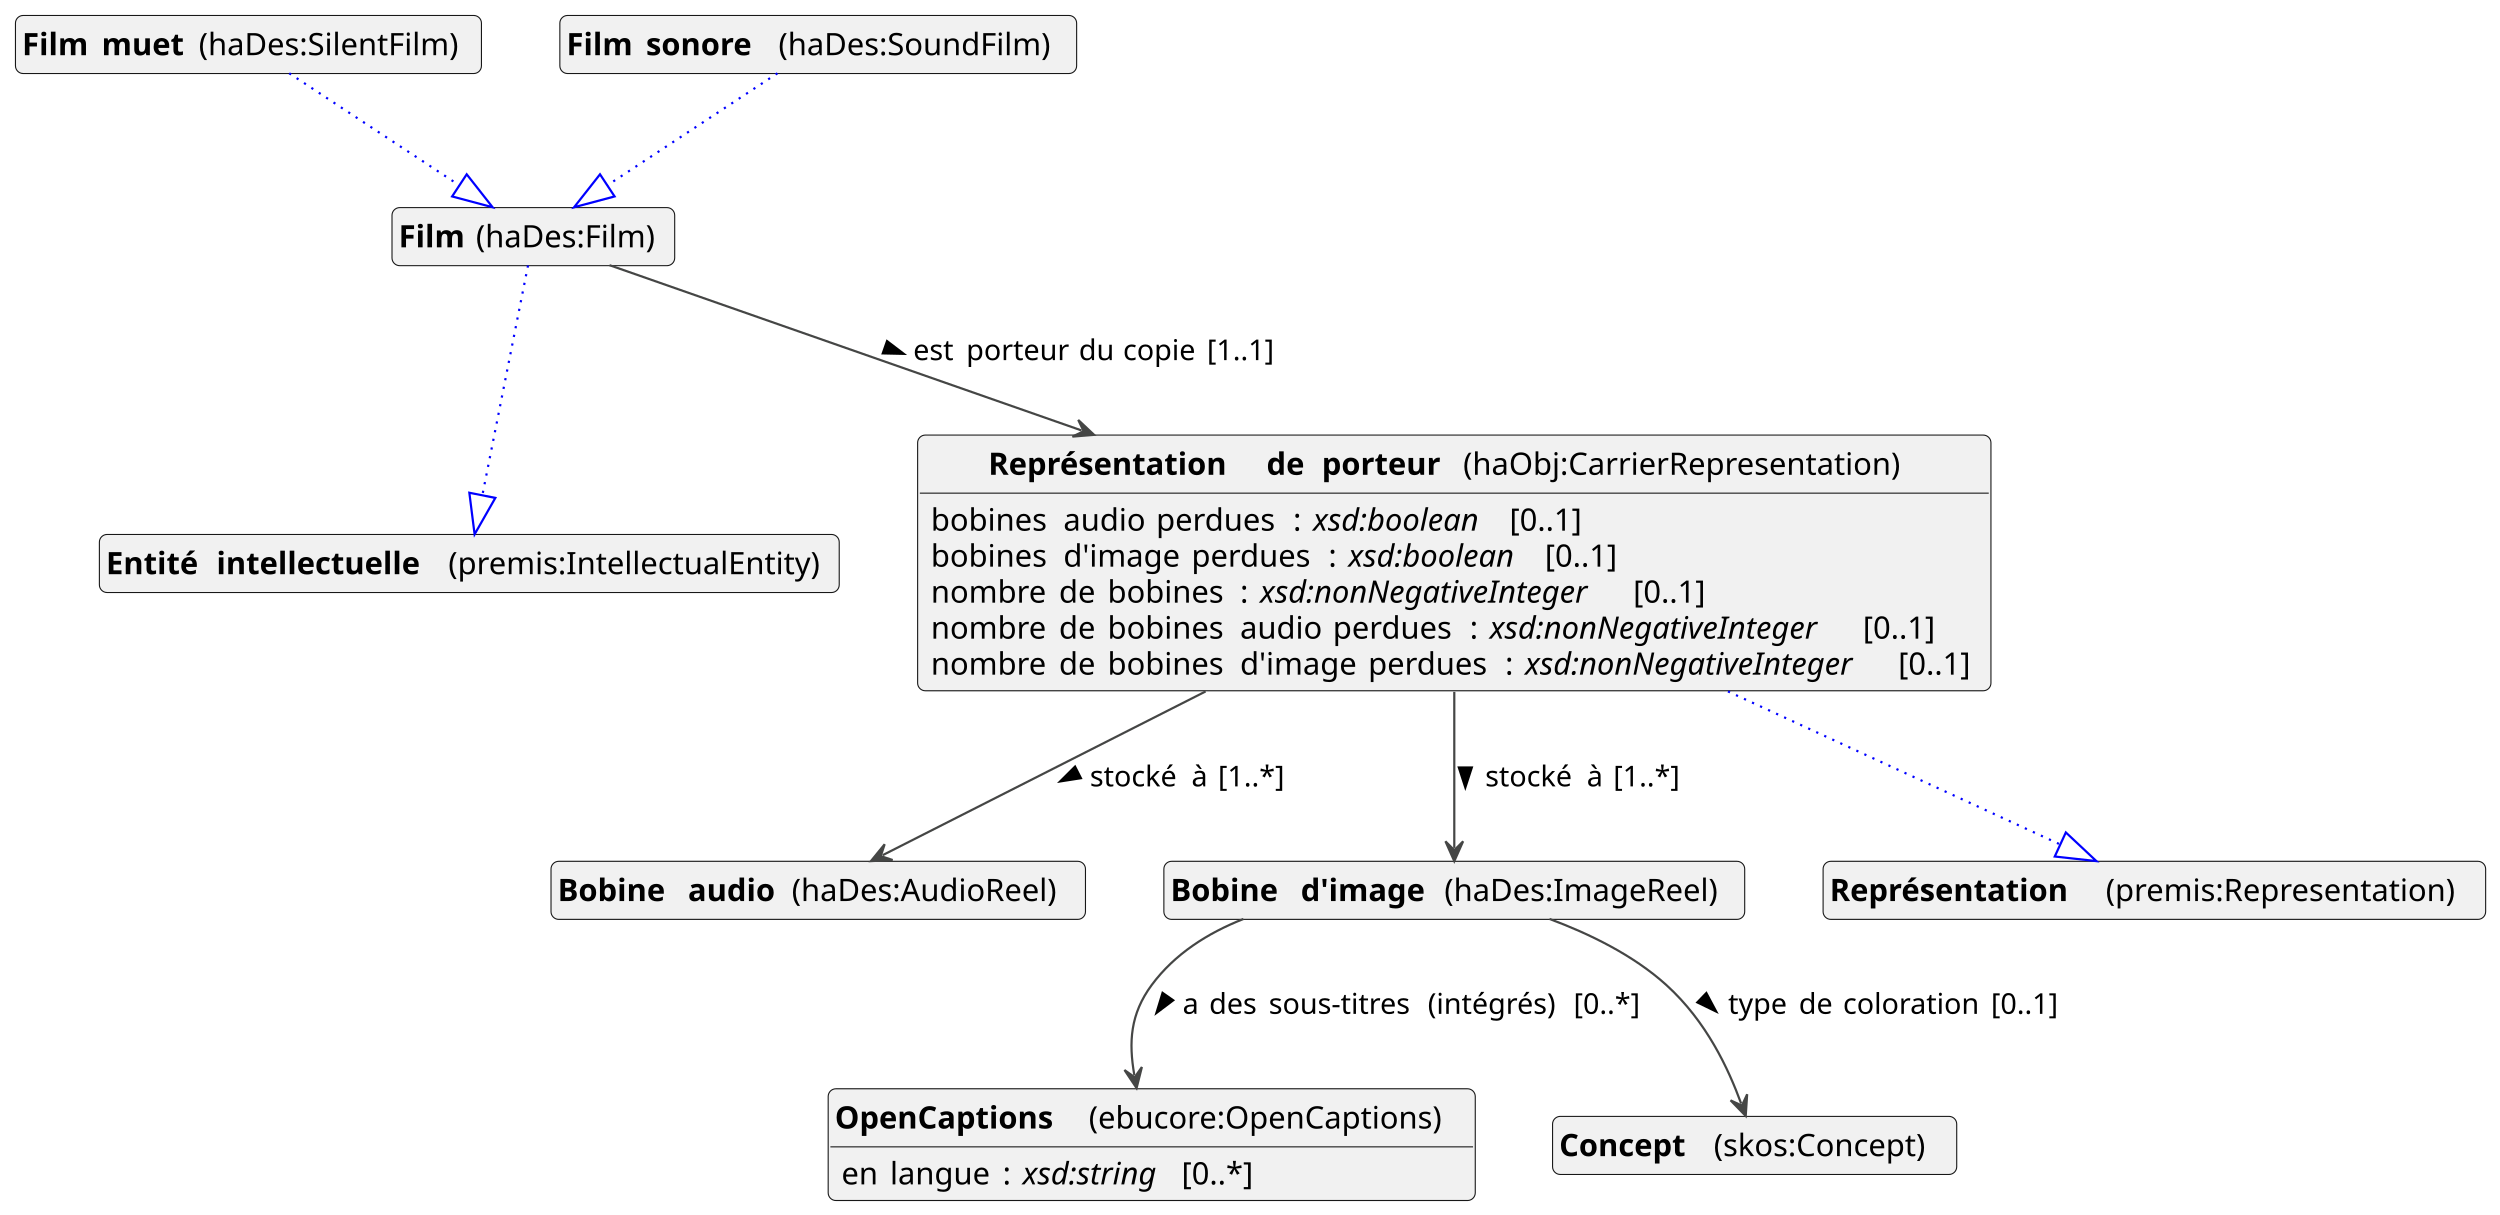
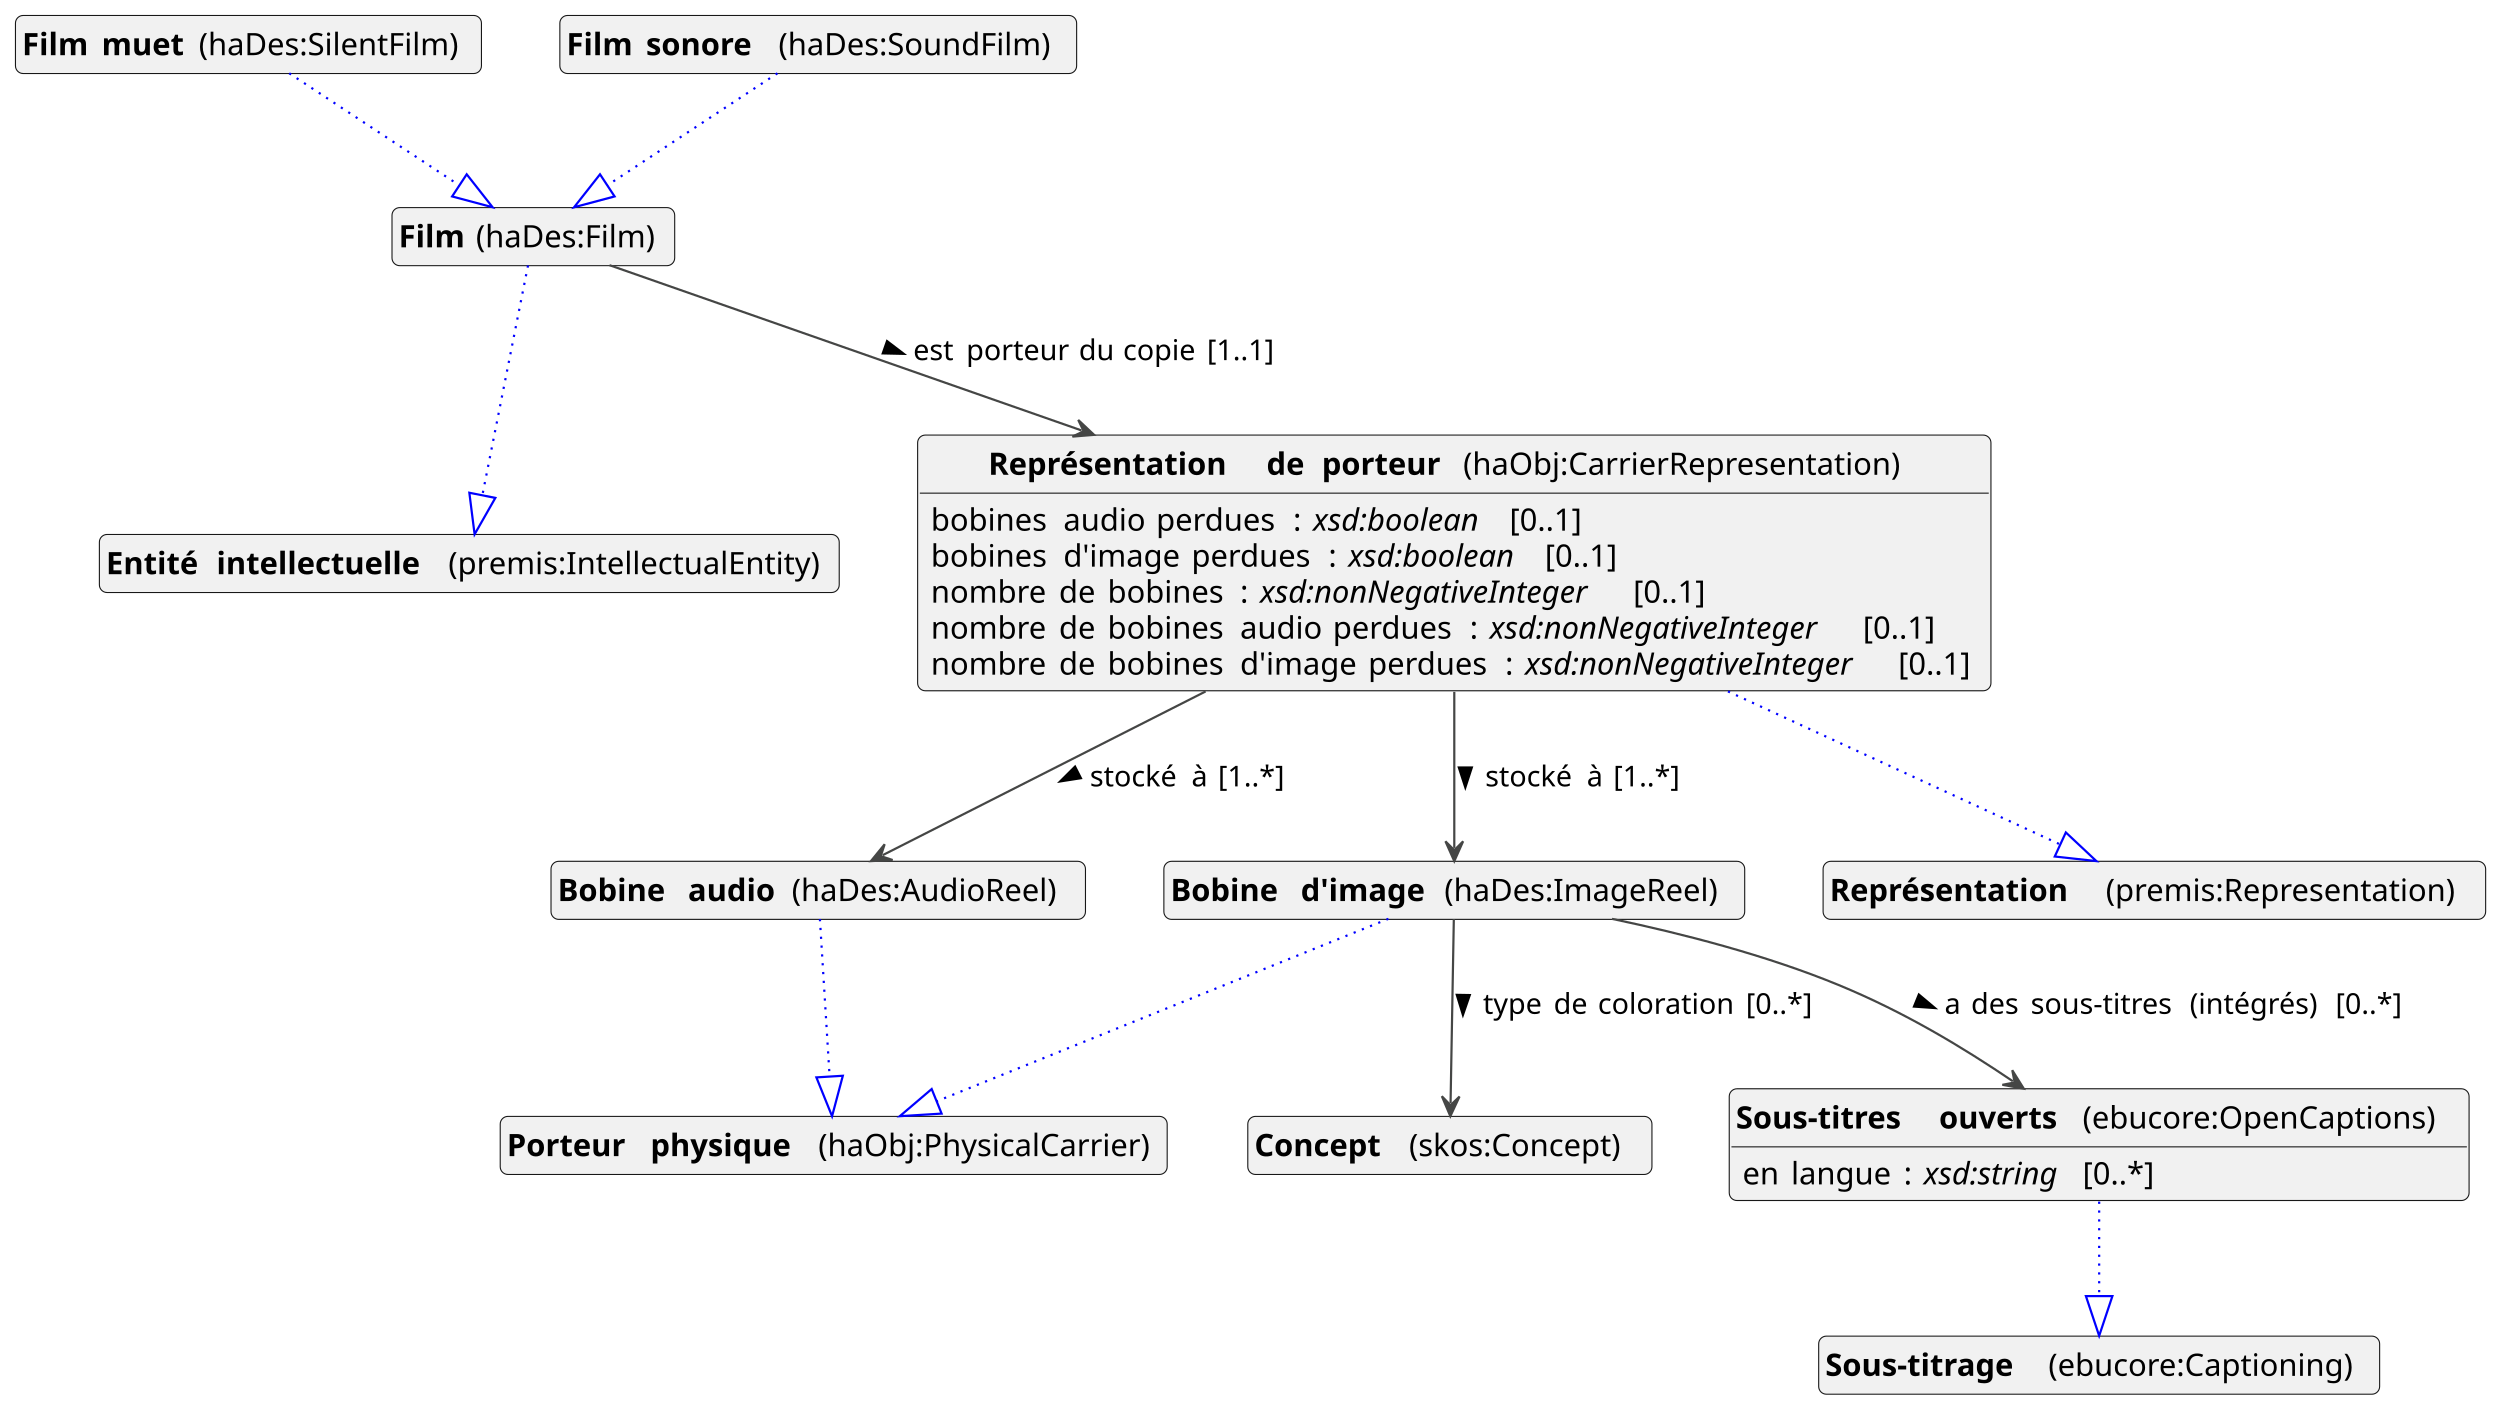
- <svg xmlns="http://www.w3.org/2000/svg" xmlns:xlink="http://www.w3.org/1999/xlink" contentStyleType="text/css" height="550px" preserveAspectRatio="none" style="width:1132px;height:550px;background:#FFFFFF;" version="1.1" viewBox="0 0 1132 550" width="1132px" zoomAndPan="magnify">
+ <svg xmlns="http://www.w3.org/2000/svg" xmlns:xlink="http://www.w3.org/1999/xlink" contentStyleType="text/css" height="637px" preserveAspectRatio="none" style="width:1132px;height:637px;background:#FFFFFF;" version="1.1" viewBox="0 0 1132 637" width="1132px" zoomAndPan="magnify">
  <defs />
  <g>
-     <a href="#ebucore%3AOpenCaptions" target="_top" title="#ebucore%3AOpenCaptions" xlink:actuate="onRequest" xlink:href="#ebucore%3AOpenCaptions" xlink:show="new" xlink:title="#ebucore%3AOpenCaptions" xlink:type="simple">
-       <g id="elem_ebucore_OpenCaptions">
-         <rect codeLine="15" fill="#F1F1F1" height="50.594" id="ebucore_OpenCaptions" rx="3.5" ry="3.5" style="stroke:#181818;stroke-width:0.5;" width="293" x="375" y="493" />
-         <text fill="#000000" font-family="sans-serif" font-size="14" font-weight="bold" lengthAdjust="spacing" textLength="111" x="378" y="510.995">OpenCaptions</text>
-         <text fill="#000000" font-family="sans-serif" font-size="14" lengthAdjust="spacing" textLength="4" x="489" y="510.995"> </text>
-         <text fill="#000000" font-family="sans-serif" font-size="14" lengthAdjust="spacing" textLength="172" x="493" y="510.995">(ebucore:OpenCaptions)</text>
-         <line style="stroke:#181818;stroke-width:0.5;" x1="376" x2="667" y1="519.297" y2="519.297" />
-         <text fill="#000000" font-family="sans-serif" font-size="14" lengthAdjust="spacing" textLength="18" x="381" y="536.292">en</text>
-         <text fill="#000000" font-family="sans-serif" font-size="14" lengthAdjust="spacing" textLength="4" x="399" y="536.292"> </text>
-         <text fill="#000000" font-family="sans-serif" font-size="14" lengthAdjust="spacing" textLength="47" x="403" y="536.292">langue</text>
-         <text fill="#000000" font-family="sans-serif" font-size="14" lengthAdjust="spacing" textLength="4" x="450" y="536.292"> </text>
-         <text fill="#000000" font-family="sans-serif" font-size="14" lengthAdjust="spacing" textLength="5" x="454" y="536.292">:</text>
-         <text fill="#000000" font-family="sans-serif" font-size="14" lengthAdjust="spacing" textLength="4" x="459" y="536.292"> </text>
-         <text fill="#000000" font-family="sans-serif" font-size="14" font-style="italic" lengthAdjust="spacing" textLength="68" x="463" y="536.292">xsd:string</text>
-         <text fill="#000000" font-family="sans-serif" font-size="14" lengthAdjust="spacing" textLength="4" x="531" y="536.292"> </text>
-         <text fill="#000000" font-family="sans-serif" font-size="14" lengthAdjust="spacing" textLength="34" x="535" y="536.292">[0..*]</text>
-       </g>
-     </a>
    <a href="#haDes%3AAudioReel" target="_top" title="#haDes%3AAudioReel" xlink:actuate="onRequest" xlink:href="#haDes%3AAudioReel" xlink:show="new" xlink:title="#haDes%3AAudioReel" xlink:type="simple">
      <g id="elem_haDes_AudioReel">
-         <rect codeLine="16" fill="#F1F1F1" height="26.297" id="haDes_AudioReel" rx="3.5" ry="3.5" style="stroke:#181818;stroke-width:0.5;" width="242" x="249.5" y="390" />
+         <rect codeLine="15" fill="#F1F1F1" height="26.297" id="haDes_AudioReel" rx="3.5" ry="3.5" style="stroke:#181818;stroke-width:0.5;" width="242" x="249.5" y="390" />
        <text fill="#000000" font-family="sans-serif" font-size="14" font-weight="bold" lengthAdjust="spacing" textLength="54" x="252.5" y="407.995">Bobine</text>
        <text fill="#000000" font-family="sans-serif" font-size="14" font-weight="bold" lengthAdjust="spacing" textLength="5" x="306.5" y="407.995"> </text>
        <text fill="#000000" font-family="sans-serif" font-size="14" font-weight="bold" lengthAdjust="spacing" textLength="43" x="311.5" y="407.995">audio</text>
        <text fill="#000000" font-family="sans-serif" font-size="14" lengthAdjust="spacing" textLength="4" x="354.5" y="407.995"> </text>
        <text fill="#000000" font-family="sans-serif" font-size="14" lengthAdjust="spacing" textLength="130" x="358.5" y="407.995">(haDes:AudioReel)</text>
+       </g>
+     </a>
+     <a href="#haObj%3APhysicalCarrier" target="_top" title="#haObj%3APhysicalCarrier" xlink:actuate="onRequest" xlink:href="#haObj%3APhysicalCarrier" xlink:show="new" xlink:title="#haObj%3APhysicalCarrier" xlink:type="simple">
+       <g id="elem_haObj_PhysicalCarrier">
+         <rect codeLine="18" fill="#F1F1F1" height="26.297" id="haObj_PhysicalCarrier" rx="3.5" ry="3.5" style="stroke:#181818;stroke-width:0.5;" width="302" x="226.5" y="505.5" />
+         <text fill="#000000" font-family="sans-serif" font-size="14" font-weight="bold" lengthAdjust="spacing" textLength="60" x="229.5" y="523.495">Porteur</text>
+         <text fill="#000000" font-family="sans-serif" font-size="14" font-weight="bold" lengthAdjust="spacing" textLength="5" x="289.5" y="523.495"> </text>
+         <text fill="#000000" font-family="sans-serif" font-size="14" font-weight="bold" lengthAdjust="spacing" textLength="72" x="294.5" y="523.495">physique</text>
+         <text fill="#000000" font-family="sans-serif" font-size="14" lengthAdjust="spacing" textLength="4" x="366.5" y="523.495"> </text>
+         <text fill="#000000" font-family="sans-serif" font-size="14" lengthAdjust="spacing" textLength="155" x="370.5" y="523.495">(haObj:PhysicalCarrier)</text>
      </g>
    </a>
    <a href="#haDes%3AImageReel" target="_top" title="#haDes%3AImageReel" xlink:actuate="onRequest" xlink:href="#haDes%3AImageReel" xlink:show="new" xlink:title="#haDes%3AImageReel" xlink:type="simple">
      <g id="elem_haDes_ImageReel">
        <rect codeLine="17" fill="#F1F1F1" height="26.297" id="haDes_ImageReel" rx="3.5" ry="3.5" style="stroke:#181818;stroke-width:0.5;" width="263" x="527" y="390" />
        <text fill="#000000" font-family="sans-serif" font-size="14" font-weight="bold" lengthAdjust="spacing" textLength="54" x="530" y="407.995">Bobine</text>
        <text fill="#000000" font-family="sans-serif" font-size="14" font-weight="bold" lengthAdjust="spacing" textLength="5" x="584" y="407.995"> </text>
        <text fill="#000000" font-family="sans-serif" font-size="14" font-weight="bold" lengthAdjust="spacing" textLength="61" x="589" y="407.995">d'image</text>
        <text fill="#000000" font-family="sans-serif" font-size="14" lengthAdjust="spacing" textLength="4" x="650" y="407.995"> </text>
        <text fill="#000000" font-family="sans-serif" font-size="14" lengthAdjust="spacing" textLength="133" x="654" y="407.995">(haDes:ImageReel)</text>
      </g>
    </a>
    <a href="../../terms/fr#skos%3AConcept" target="_top" title="../../terms/fr#skos%3AConcept" xlink:actuate="onRequest" xlink:href="../../terms/fr#skos%3AConcept" xlink:show="new" xlink:title="../../terms/fr#skos%3AConcept" xlink:type="simple">
      <g id="elem_skos_Concept">
-         <rect codeLine="18" fill="#F1F1F1" height="26.297" id="skos_Concept" rx="3.5" ry="3.5" style="stroke:#181818;stroke-width:0.5;" width="183" x="703" y="505.5" />
-         <text fill="#000000" font-family="sans-serif" font-size="14" font-weight="bold" lengthAdjust="spacing" textLength="66" x="706" y="523.495">Concept</text>
-         <text fill="#000000" font-family="sans-serif" font-size="14" lengthAdjust="spacing" textLength="4" x="772" y="523.495"> </text>
-         <text fill="#000000" font-family="sans-serif" font-size="14" lengthAdjust="spacing" textLength="107" x="776" y="523.495">(skos:Concept)</text>
+         <rect codeLine="19" fill="#F1F1F1" height="26.297" id="skos_Concept" rx="3.5" ry="3.5" style="stroke:#181818;stroke-width:0.5;" width="183" x="565" y="505.5" />
+         <text fill="#000000" font-family="sans-serif" font-size="14" font-weight="bold" lengthAdjust="spacing" textLength="66" x="568" y="523.495">Concept</text>
+         <text fill="#000000" font-family="sans-serif" font-size="14" lengthAdjust="spacing" textLength="4" x="634" y="523.495"> </text>
+         <text fill="#000000" font-family="sans-serif" font-size="14" lengthAdjust="spacing" textLength="107" x="638" y="523.495">(skos:Concept)</text>
      </g>
    </a>
    <a href="#haDes%3AFilm" target="_top" title="#haDes%3AFilm" xlink:actuate="onRequest" xlink:href="#haDes%3AFilm" xlink:show="new" xlink:title="#haDes%3AFilm" xlink:type="simple">
      <g id="elem_haDes_Film">
-         <rect codeLine="24" fill="#F1F1F1" height="26.297" id="haDes_Film" rx="3.5" ry="3.5" style="stroke:#181818;stroke-width:0.5;" width="128" x="177.5" y="94" />
+         <rect codeLine="25" fill="#F1F1F1" height="26.297" id="haDes_Film" rx="3.5" ry="3.5" style="stroke:#181818;stroke-width:0.5;" width="128" x="177.5" y="94" />
        <text fill="#000000" font-family="sans-serif" font-size="14" font-weight="bold" lengthAdjust="spacing" textLength="31" x="180.5" y="111.995">Film</text>
        <text fill="#000000" font-family="sans-serif" font-size="14" lengthAdjust="spacing" textLength="4" x="211.5" y="111.995"> </text>
        <text fill="#000000" font-family="sans-serif" font-size="14" lengthAdjust="spacing" textLength="87" x="215.5" y="111.995">(haDes:Film)</text>
      </g>
    </a>
    <a href="#premis%3AIntellectualEntity" target="_top" title="#premis%3AIntellectualEntity" xlink:actuate="onRequest" xlink:href="#premis%3AIntellectualEntity" xlink:show="new" xlink:title="#premis%3AIntellectualEntity" xlink:type="simple">
      <g id="elem_premis_IntellectualEntity">
-         <rect codeLine="20" fill="#F1F1F1" height="26.297" id="premis_IntellectualEntity" rx="3.5" ry="3.5" style="stroke:#181818;stroke-width:0.5;" width="335" x="45" y="242" />
+         <rect codeLine="21" fill="#F1F1F1" height="26.297" id="premis_IntellectualEntity" rx="3.5" ry="3.5" style="stroke:#181818;stroke-width:0.5;" width="335" x="45" y="242" />
        <text fill="#000000" font-family="sans-serif" font-size="14" font-weight="bold" lengthAdjust="spacing" textLength="45" x="48" y="259.995">Entité</text>
        <text fill="#000000" font-family="sans-serif" font-size="14" font-weight="bold" lengthAdjust="spacing" textLength="5" x="93" y="259.995"> </text>
        <text fill="#000000" font-family="sans-serif" font-size="14" font-weight="bold" lengthAdjust="spacing" textLength="101" x="98" y="259.995">intellectuelle</text>
        <text fill="#000000" font-family="sans-serif" font-size="14" lengthAdjust="spacing" textLength="4" x="199" y="259.995"> </text>
        <text fill="#000000" font-family="sans-serif" font-size="14" lengthAdjust="spacing" textLength="174" x="203" y="259.995">(premis:IntellectualEntity)</text>
      </g>
    </a>
    <a href="#haDes%3ASilentFilm" target="_top" title="#haDes%3ASilentFilm" xlink:actuate="onRequest" xlink:href="#haDes%3ASilentFilm" xlink:show="new" xlink:title="#haDes%3ASilentFilm" xlink:type="simple">
      <g id="elem_haDes_SilentFilm">
-         <rect codeLine="21" fill="#F1F1F1" height="26.297" id="haDes_SilentFilm" rx="3.5" ry="3.5" style="stroke:#181818;stroke-width:0.5;" width="211" x="7" y="7" />
+         <rect codeLine="22" fill="#F1F1F1" height="26.297" id="haDes_SilentFilm" rx="3.5" ry="3.5" style="stroke:#181818;stroke-width:0.5;" width="211" x="7" y="7" />
        <text fill="#000000" font-family="sans-serif" font-size="14" font-weight="bold" lengthAdjust="spacing" textLength="31" x="10" y="24.995">Film</text>
        <text fill="#000000" font-family="sans-serif" font-size="14" font-weight="bold" lengthAdjust="spacing" textLength="5" x="41" y="24.995"> </text>
        <text fill="#000000" font-family="sans-serif" font-size="14" font-weight="bold" lengthAdjust="spacing" textLength="40" x="46" y="24.995">muet</text>
        <text fill="#000000" font-family="sans-serif" font-size="14" lengthAdjust="spacing" textLength="4" x="86" y="24.995"> </text>
        <text fill="#000000" font-family="sans-serif" font-size="14" lengthAdjust="spacing" textLength="125" x="90" y="24.995">(haDes:SilentFilm)</text>
      </g>
    </a>
    <a href="#haDes%3ASoundFilm" target="_top" title="#haDes%3ASoundFilm" xlink:actuate="onRequest" xlink:href="#haDes%3ASoundFilm" xlink:show="new" xlink:title="#haDes%3ASoundFilm" xlink:type="simple">
      <g id="elem_haDes_SoundFilm">
-         <rect codeLine="23" fill="#F1F1F1" height="26.297" id="haDes_SoundFilm" rx="3.5" ry="3.5" style="stroke:#181818;stroke-width:0.5;" width="234" x="253.5" y="7" />
+         <rect codeLine="24" fill="#F1F1F1" height="26.297" id="haDes_SoundFilm" rx="3.5" ry="3.5" style="stroke:#181818;stroke-width:0.5;" width="234" x="253.5" y="7" />
        <text fill="#000000" font-family="sans-serif" font-size="14" font-weight="bold" lengthAdjust="spacing" textLength="31" x="256.5" y="24.995">Film</text>
        <text fill="#000000" font-family="sans-serif" font-size="14" font-weight="bold" lengthAdjust="spacing" textLength="5" x="287.5" y="24.995"> </text>
        <text fill="#000000" font-family="sans-serif" font-size="14" font-weight="bold" lengthAdjust="spacing" textLength="56" x="292.5" y="24.995">sonore</text>
        <text fill="#000000" font-family="sans-serif" font-size="14" lengthAdjust="spacing" textLength="4" x="348.5" y="24.995"> </text>
        <text fill="#000000" font-family="sans-serif" font-size="14" lengthAdjust="spacing" textLength="132" x="352.5" y="24.995">(haDes:SoundFilm)</text>
      </g>
    </a>
    <a href="../../audiovisual/fr#haObj%3ACarrierRepresentation" target="_top" title="../../audiovisual/fr#haObj%3ACarrierRepresentation" xlink:actuate="onRequest" xlink:href="../../audiovisual/fr#haObj%3ACarrierRepresentation" xlink:show="new" xlink:title="../../audiovisual/fr#haObj%3ACarrierRepresentation" xlink:type="simple">
      <g id="elem_haObj_CarrierRepresentation">
-         <rect codeLine="25" fill="#F1F1F1" height="115.781" id="haObj_CarrierRepresentation" rx="3.5" ry="3.5" style="stroke:#181818;stroke-width:0.5;" width="486" x="415.5" y="197" />
+         <rect codeLine="26" fill="#F1F1F1" height="115.781" id="haObj_CarrierRepresentation" rx="3.5" ry="3.5" style="stroke:#181818;stroke-width:0.5;" width="486" x="415.5" y="197" />
        <text fill="#000000" font-family="sans-serif" font-size="14" font-weight="bold" lengthAdjust="spacing" textLength="121" x="447.5" y="214.995">Représentation</text>
        <text fill="#000000" font-family="sans-serif" font-size="14" font-weight="bold" lengthAdjust="spacing" textLength="5" x="568.5" y="214.995"> </text>
        <text fill="#000000" font-family="sans-serif" font-size="14" font-weight="bold" lengthAdjust="spacing" textLength="20" x="573.5" y="214.995">de</text>
        <text fill="#000000" font-family="sans-serif" font-size="14" font-weight="bold" lengthAdjust="spacing" textLength="5" x="593.5" y="214.995"> </text>
        <text fill="#000000" font-family="sans-serif" font-size="14" font-weight="bold" lengthAdjust="spacing" textLength="60" x="598.5" y="214.995">porteur</text>
        <text fill="#000000" font-family="sans-serif" font-size="14" lengthAdjust="spacing" textLength="4" x="658.5" y="214.995"> </text>
        <text fill="#000000" font-family="sans-serif" font-size="14" lengthAdjust="spacing" textLength="207" x="662.5" y="214.995">(haObj:CarrierRepresentation)</text>
        <line style="stroke:#181818;stroke-width:0.5;" x1="416.5" x2="900.5" y1="223.297" y2="223.297" />
        <text fill="#000000" font-family="sans-serif" font-size="14" lengthAdjust="spacing" textLength="56" x="421.5" y="240.292">bobines</text>
        <text fill="#000000" font-family="sans-serif" font-size="14" lengthAdjust="spacing" textLength="4" x="477.5" y="240.292"> </text>
        <text fill="#000000" font-family="sans-serif" font-size="14" lengthAdjust="spacing" textLength="38" x="481.5" y="240.292">audio</text>
        <text fill="#000000" font-family="sans-serif" font-size="14" lengthAdjust="spacing" textLength="4" x="519.5" y="240.292"> </text>
        <text fill="#000000" font-family="sans-serif" font-size="14" lengthAdjust="spacing" textLength="58" x="523.5" y="240.292">perdues</text>
        <text fill="#000000" font-family="sans-serif" font-size="14" lengthAdjust="spacing" textLength="4" x="581.5" y="240.292"> </text>
        <text fill="#000000" font-family="sans-serif" font-size="14" lengthAdjust="spacing" textLength="5" x="585.5" y="240.292">:</text>
        <text fill="#000000" font-family="sans-serif" font-size="14" lengthAdjust="spacing" textLength="4" x="590.5" y="240.292"> </text>
        <text fill="#000000" font-family="sans-serif" font-size="14" font-style="italic" lengthAdjust="spacing" textLength="85" x="594.5" y="240.292">xsd:boolean</text>
        <text fill="#000000" font-family="sans-serif" font-size="14" lengthAdjust="spacing" textLength="4" x="679.5" y="240.292"> </text>
        <text fill="#000000" font-family="sans-serif" font-size="14" lengthAdjust="spacing" textLength="36" x="683.5" y="240.292">[0..1]</text>
        <text fill="#000000" font-family="sans-serif" font-size="14" lengthAdjust="spacing" textLength="56" x="421.5" y="256.589">bobines</text>
        <text fill="#000000" font-family="sans-serif" font-size="14" lengthAdjust="spacing" textLength="4" x="477.5" y="256.589"> </text>
        <text fill="#000000" font-family="sans-serif" font-size="14" lengthAdjust="spacing" textLength="54" x="481.5" y="256.589">d'image</text>
        <text fill="#000000" font-family="sans-serif" font-size="14" lengthAdjust="spacing" textLength="4" x="535.5" y="256.589"> </text>
        <text fill="#000000" font-family="sans-serif" font-size="14" lengthAdjust="spacing" textLength="58" x="539.5" y="256.589">perdues</text>
        <text fill="#000000" font-family="sans-serif" font-size="14" lengthAdjust="spacing" textLength="4" x="597.5" y="256.589"> </text>
        <text fill="#000000" font-family="sans-serif" font-size="14" lengthAdjust="spacing" textLength="5" x="601.5" y="256.589">:</text>
        <text fill="#000000" font-family="sans-serif" font-size="14" lengthAdjust="spacing" textLength="4" x="606.5" y="256.589"> </text>
        <text fill="#000000" font-family="sans-serif" font-size="14" font-style="italic" lengthAdjust="spacing" textLength="85" x="610.5" y="256.589">xsd:boolean</text>
        <text fill="#000000" font-family="sans-serif" font-size="14" lengthAdjust="spacing" textLength="4" x="695.5" y="256.589"> </text>
        <text fill="#000000" font-family="sans-serif" font-size="14" lengthAdjust="spacing" textLength="36" x="699.5" y="256.589">[0..1]</text>
        <text fill="#000000" font-family="sans-serif" font-size="14" lengthAdjust="spacing" textLength="54" x="421.5" y="272.886">nombre</text>
        <text fill="#000000" font-family="sans-serif" font-size="14" lengthAdjust="spacing" textLength="4" x="475.5" y="272.886"> </text>
        <text fill="#000000" font-family="sans-serif" font-size="14" lengthAdjust="spacing" textLength="18" x="479.5" y="272.886">de</text>
        <text fill="#000000" font-family="sans-serif" font-size="14" lengthAdjust="spacing" textLength="4" x="497.5" y="272.886"> </text>
        <text fill="#000000" font-family="sans-serif" font-size="14" lengthAdjust="spacing" textLength="56" x="501.5" y="272.886">bobines</text>
        <text fill="#000000" font-family="sans-serif" font-size="14" lengthAdjust="spacing" textLength="4" x="557.5" y="272.886"> </text>
        <text fill="#000000" font-family="sans-serif" font-size="14" lengthAdjust="spacing" textLength="5" x="561.5" y="272.886">:</text>
        <text fill="#000000" font-family="sans-serif" font-size="14" lengthAdjust="spacing" textLength="4" x="566.5" y="272.886"> </text>
        <text fill="#000000" font-family="sans-serif" font-size="14" font-style="italic" lengthAdjust="spacing" textLength="165" x="570.5" y="272.886">xsd:nonNegativeInteger</text>
        <text fill="#000000" font-family="sans-serif" font-size="14" lengthAdjust="spacing" textLength="4" x="735.5" y="272.886"> </text>
        <text fill="#000000" font-family="sans-serif" font-size="14" lengthAdjust="spacing" textLength="36" x="739.5" y="272.886">[0..1]</text>
        <text fill="#000000" font-family="sans-serif" font-size="14" lengthAdjust="spacing" textLength="54" x="421.5" y="289.183">nombre</text>
        <text fill="#000000" font-family="sans-serif" font-size="14" lengthAdjust="spacing" textLength="4" x="475.5" y="289.183"> </text>
        <text fill="#000000" font-family="sans-serif" font-size="14" lengthAdjust="spacing" textLength="18" x="479.5" y="289.183">de</text>
        <text fill="#000000" font-family="sans-serif" font-size="14" lengthAdjust="spacing" textLength="4" x="497.5" y="289.183"> </text>
        <text fill="#000000" font-family="sans-serif" font-size="14" lengthAdjust="spacing" textLength="56" x="501.5" y="289.183">bobines</text>
        <text fill="#000000" font-family="sans-serif" font-size="14" lengthAdjust="spacing" textLength="4" x="557.5" y="289.183"> </text>
        <text fill="#000000" font-family="sans-serif" font-size="14" lengthAdjust="spacing" textLength="38" x="561.5" y="289.183">audio</text>
        <text fill="#000000" font-family="sans-serif" font-size="14" lengthAdjust="spacing" textLength="4" x="599.5" y="289.183"> </text>
        <text fill="#000000" font-family="sans-serif" font-size="14" lengthAdjust="spacing" textLength="58" x="603.5" y="289.183">perdues</text>
        <text fill="#000000" font-family="sans-serif" font-size="14" lengthAdjust="spacing" textLength="4" x="661.5" y="289.183"> </text>
        <text fill="#000000" font-family="sans-serif" font-size="14" lengthAdjust="spacing" textLength="5" x="665.5" y="289.183">:</text>
        <text fill="#000000" font-family="sans-serif" font-size="14" lengthAdjust="spacing" textLength="4" x="670.5" y="289.183"> </text>
        <text fill="#000000" font-family="sans-serif" font-size="14" font-style="italic" lengthAdjust="spacing" textLength="165" x="674.5" y="289.183">xsd:nonNegativeInteger</text>
        <text fill="#000000" font-family="sans-serif" font-size="14" lengthAdjust="spacing" textLength="4" x="839.5" y="289.183"> </text>
        <text fill="#000000" font-family="sans-serif" font-size="14" lengthAdjust="spacing" textLength="36" x="843.5" y="289.183">[0..1]</text>
        <text fill="#000000" font-family="sans-serif" font-size="14" lengthAdjust="spacing" textLength="54" x="421.5" y="305.479">nombre</text>
        <text fill="#000000" font-family="sans-serif" font-size="14" lengthAdjust="spacing" textLength="4" x="475.5" y="305.479"> </text>
        <text fill="#000000" font-family="sans-serif" font-size="14" lengthAdjust="spacing" textLength="18" x="479.5" y="305.479">de</text>
        <text fill="#000000" font-family="sans-serif" font-size="14" lengthAdjust="spacing" textLength="4" x="497.5" y="305.479"> </text>
        <text fill="#000000" font-family="sans-serif" font-size="14" lengthAdjust="spacing" textLength="56" x="501.5" y="305.479">bobines</text>
        <text fill="#000000" font-family="sans-serif" font-size="14" lengthAdjust="spacing" textLength="4" x="557.5" y="305.479"> </text>
        <text fill="#000000" font-family="sans-serif" font-size="14" lengthAdjust="spacing" textLength="54" x="561.5" y="305.479">d'image</text>
        <text fill="#000000" font-family="sans-serif" font-size="14" lengthAdjust="spacing" textLength="4" x="615.5" y="305.479"> </text>
        <text fill="#000000" font-family="sans-serif" font-size="14" lengthAdjust="spacing" textLength="58" x="619.5" y="305.479">perdues</text>
        <text fill="#000000" font-family="sans-serif" font-size="14" lengthAdjust="spacing" textLength="4" x="677.5" y="305.479"> </text>
        <text fill="#000000" font-family="sans-serif" font-size="14" lengthAdjust="spacing" textLength="5" x="681.5" y="305.479">:</text>
        <text fill="#000000" font-family="sans-serif" font-size="14" lengthAdjust="spacing" textLength="4" x="686.5" y="305.479"> </text>
        <text fill="#000000" font-family="sans-serif" font-size="14" font-style="italic" lengthAdjust="spacing" textLength="165" x="690.5" y="305.479">xsd:nonNegativeInteger</text>
        <text fill="#000000" font-family="sans-serif" font-size="14" lengthAdjust="spacing" textLength="4" x="855.5" y="305.479"> </text>
        <text fill="#000000" font-family="sans-serif" font-size="14" lengthAdjust="spacing" textLength="36" x="859.5" y="305.479">[0..1]</text>
      </g>
    </a>
    <a href="#premis%3ARepresentation" target="_top" title="#premis%3ARepresentation" xlink:actuate="onRequest" xlink:href="#premis%3ARepresentation" xlink:show="new" xlink:title="#premis%3ARepresentation" xlink:type="simple">
      <g id="elem_premis_Representation">
-         <rect codeLine="26" fill="#F1F1F1" height="26.297" id="premis_Representation" rx="3.5" ry="3.5" style="stroke:#181818;stroke-width:0.5;" width="300" x="825.5" y="390" />
+         <rect codeLine="27" fill="#F1F1F1" height="26.297" id="premis_Representation" rx="3.5" ry="3.5" style="stroke:#181818;stroke-width:0.5;" width="300" x="825.5" y="390" />
        <text fill="#000000" font-family="sans-serif" font-size="14" font-weight="bold" lengthAdjust="spacing" textLength="121" x="828.5" y="407.995">Représentation</text>
        <text fill="#000000" font-family="sans-serif" font-size="14" lengthAdjust="spacing" textLength="4" x="949.5" y="407.995"> </text>
        <text fill="#000000" font-family="sans-serif" font-size="14" lengthAdjust="spacing" textLength="169" x="953.5" y="407.995">(premis:Representation)</text>
      </g>
    </a>
+     <a href="#ebucore%3AOpenCaptions" target="_top" title="#ebucore%3AOpenCaptions" xlink:actuate="onRequest" xlink:href="#ebucore%3AOpenCaptions" xlink:show="new" xlink:title="#ebucore%3AOpenCaptions" xlink:type="simple">
+       <g id="elem_ebucore_OpenCaptions">
+         <rect codeLine="28" fill="#F1F1F1" height="50.594" id="ebucore_OpenCaptions" rx="3.5" ry="3.5" style="stroke:#181818;stroke-width:0.5;" width="335" x="783" y="493" />
+         <text fill="#000000" font-family="sans-serif" font-size="14" font-weight="bold" lengthAdjust="spacing" textLength="87" x="786" y="510.995">Sous-titres</text>
+         <text fill="#000000" font-family="sans-serif" font-size="14" font-weight="bold" lengthAdjust="spacing" textLength="5" x="873" y="510.995"> </text>
+         <text fill="#000000" font-family="sans-serif" font-size="14" font-weight="bold" lengthAdjust="spacing" textLength="61" x="878" y="510.995">ouverts</text>
+         <text fill="#000000" font-family="sans-serif" font-size="14" lengthAdjust="spacing" textLength="4" x="939" y="510.995"> </text>
+         <text fill="#000000" font-family="sans-serif" font-size="14" lengthAdjust="spacing" textLength="172" x="943" y="510.995">(ebucore:OpenCaptions)</text>
+         <line style="stroke:#181818;stroke-width:0.5;" x1="784" x2="1117" y1="519.297" y2="519.297" />
+         <text fill="#000000" font-family="sans-serif" font-size="14" lengthAdjust="spacing" textLength="18" x="789" y="536.292">en</text>
+         <text fill="#000000" font-family="sans-serif" font-size="14" lengthAdjust="spacing" textLength="4" x="807" y="536.292"> </text>
+         <text fill="#000000" font-family="sans-serif" font-size="14" lengthAdjust="spacing" textLength="47" x="811" y="536.292">langue</text>
+         <text fill="#000000" font-family="sans-serif" font-size="14" lengthAdjust="spacing" textLength="4" x="858" y="536.292"> </text>
+         <text fill="#000000" font-family="sans-serif" font-size="14" lengthAdjust="spacing" textLength="5" x="862" y="536.292">:</text>
+         <text fill="#000000" font-family="sans-serif" font-size="14" lengthAdjust="spacing" textLength="4" x="867" y="536.292"> </text>
+         <text fill="#000000" font-family="sans-serif" font-size="14" font-style="italic" lengthAdjust="spacing" textLength="68" x="871" y="536.292">xsd:string</text>
+         <text fill="#000000" font-family="sans-serif" font-size="14" lengthAdjust="spacing" textLength="4" x="939" y="536.292"> </text>
+         <text fill="#000000" font-family="sans-serif" font-size="14" lengthAdjust="spacing" textLength="34" x="943" y="536.292">[0..*]</text>
+       </g>
+     </a>
+     <a href="#ebucore%3ACaptioning" target="_top" title="#ebucore%3ACaptioning" xlink:actuate="onRequest" xlink:href="#ebucore%3ACaptioning" xlink:show="new" xlink:title="#ebucore%3ACaptioning" xlink:type="simple">
+       <g id="elem_ebucore_Captioning">
+         <rect codeLine="29" fill="#F1F1F1" height="26.297" id="ebucore_Captioning" rx="3.5" ry="3.5" style="stroke:#181818;stroke-width:0.5;" width="254" x="823.5" y="605" />
+         <text fill="#000000" font-family="sans-serif" font-size="14" font-weight="bold" lengthAdjust="spacing" textLength="97" x="826.5" y="622.995">Sous-titrage</text>
+         <text fill="#000000" font-family="sans-serif" font-size="14" lengthAdjust="spacing" textLength="4" x="923.5" y="622.995"> </text>
+         <text fill="#000000" font-family="sans-serif" font-size="14" lengthAdjust="spacing" textLength="147" x="927.5" y="622.995">(ebucore:Captioning)</text>
+       </g>
+     </a>
+     <g id="link_haDes_AudioReel_haObj_PhysicalCarrier">
+       <path codeLine="31" d="M371.25,416.15 C372.6,437.99 374.296,465.695 375.646,487.474 " fill="none" id="haDes_AudioReel-to-haObj_PhysicalCarrier" style="stroke:#0000FF;stroke-width:1.0;stroke-dasharray:1.0,3.0;" />
+       <polygon fill="none" points="376.76,505.44,381.635,487.103,369.658,487.846,376.76,505.44" style="stroke:#0000FF;stroke-width:1.0;" />
+     </g>
+     <g id="link_haDes_ImageReel_haObj_PhysicalCarrier">
+       <path codeLine="34" d="M628.69,416.04 C574.74,437.83 478.161,476.852 424.111,498.672 " fill="none" id="haDes_ImageReel-to-haObj_PhysicalCarrier" style="stroke:#0000FF;stroke-width:1.0;stroke-dasharray:1.0,3.0;" />
+       <polygon fill="none" points="407.42,505.41,426.357,504.236,421.865,493.108,407.42,505.41" style="stroke:#0000FF;stroke-width:1.0;" />
+     </g>
    <g id="link_haDes_ImageReel_ebucore_OpenCaptions">
-       <path codeLine="35" d="M563.02,416.12 C546.79,422.51 531.85,432 521.5,446 C511.76,459.18 511.038,471.858 513.618,486.788 " fill="none" id="haDes_ImageReel-to-ebucore_OpenCaptions" style="stroke:#454645;stroke-width:1.0;" />
-       <polygon fill="#454645" points="514.64,492.7,517.049,483.15,513.789,487.773,509.166,484.513,514.64,492.7" style="stroke:#454645;stroke-width:1.0;" />
-       <polygon fill="#000000" points="523.635,458.664,531.226,452.935,526.409,449.567,523.635,458.664" style="stroke:#000000;stroke-width:1.0;" />
-       <text fill="#000000" font-family="sans-serif" font-size="13" lengthAdjust="spacing" textLength="8" x="535.5" y="459.067">a</text>
-       <text fill="#000000" font-family="sans-serif" font-size="13" lengthAdjust="spacing" textLength="4" x="543.5" y="459.067"> </text>
-       <text fill="#000000" font-family="sans-serif" font-size="13" lengthAdjust="spacing" textLength="23" x="547.5" y="459.067">des</text>
-       <text fill="#000000" font-family="sans-serif" font-size="13" lengthAdjust="spacing" textLength="4" x="570.5" y="459.067"> </text>
-       <text fill="#000000" font-family="sans-serif" font-size="13" lengthAdjust="spacing" textLength="68" x="574.5" y="459.067">sous-titres</text>
-       <text fill="#000000" font-family="sans-serif" font-size="13" lengthAdjust="spacing" textLength="4" x="642.5" y="459.067"> </text>
-       <text fill="#000000" font-family="sans-serif" font-size="13" lengthAdjust="spacing" textLength="62" x="646.5" y="459.067">(intégrés)</text>
-       <text fill="#000000" font-family="sans-serif" font-size="13" lengthAdjust="spacing" textLength="4" x="708.5" y="459.067"> </text>
-       <text fill="#000000" font-family="sans-serif" font-size="13" lengthAdjust="spacing" textLength="33" x="712.5" y="459.067">[0..*]</text>
+       <path codeLine="36" d="M729.91,416.06 C761.99,422.79 799.89,432.56 832.5,446 C862.4,458.32 888.61,474.169 911.4,489.579 " fill="none" id="haDes_ImageReel-to-ebucore_OpenCaptions" style="stroke:#454645;stroke-width:1.0;" />
+       <polygon fill="#454645" points="916.37,492.94,911.155,484.585,912.228,490.139,906.674,491.212,916.37,492.94" style="stroke:#454645;stroke-width:1.0;" />
+       <polygon fill="#000000" points="876.134,456.444,868.854,450.324,866.647,455.772,876.134,456.444" style="stroke:#000000;stroke-width:1.0;" />
+       <text fill="#000000" font-family="sans-serif" font-size="13" lengthAdjust="spacing" textLength="8" x="880.5" y="459.067">a</text>
+       <text fill="#000000" font-family="sans-serif" font-size="13" lengthAdjust="spacing" textLength="4" x="888.5" y="459.067"> </text>
+       <text fill="#000000" font-family="sans-serif" font-size="13" lengthAdjust="spacing" textLength="23" x="892.5" y="459.067">des</text>
+       <text fill="#000000" font-family="sans-serif" font-size="13" lengthAdjust="spacing" textLength="4" x="915.5" y="459.067"> </text>
+       <text fill="#000000" font-family="sans-serif" font-size="13" lengthAdjust="spacing" textLength="68" x="919.5" y="459.067">sous-titres</text>
+       <text fill="#000000" font-family="sans-serif" font-size="13" lengthAdjust="spacing" textLength="4" x="987.5" y="459.067"> </text>
+       <text fill="#000000" font-family="sans-serif" font-size="13" lengthAdjust="spacing" textLength="62" x="991.5" y="459.067">(intégrés)</text>
+       <text fill="#000000" font-family="sans-serif" font-size="13" lengthAdjust="spacing" textLength="4" x="1053.5" y="459.067"> </text>
+       <text fill="#000000" font-family="sans-serif" font-size="13" lengthAdjust="spacing" textLength="33" x="1057.5" y="459.067">[0..*]</text>
    </g>
    <g id="link_haDes_ImageReel_skos_Concept">
-       <path codeLine="36" d="M701.61,416.1 C719.51,422.74 739.54,432.44 754.5,446 C772.83,462.63 782.652,484.048 788.392,499.678 " fill="none" id="haDes_ImageReel-to-skos_Concept" style="stroke:#454645;stroke-width:1.0;" />
-       <polygon fill="#454645" points="790.46,505.31,791.112,495.483,788.736,500.616,783.603,498.241,790.46,505.31" style="stroke:#454645;stroke-width:1.0;" />
-       <polygon fill="#000000" points="777.101,458.035,772.625,449.644,768.548,453.877,777.101,458.035" style="stroke:#000000;stroke-width:1.0;" />
-       <text fill="#000000" font-family="sans-serif" font-size="13" lengthAdjust="spacing" textLength="28" x="782.5" y="459.067">type</text>
-       <text fill="#000000" font-family="sans-serif" font-size="13" lengthAdjust="spacing" textLength="4" x="810.5" y="459.067"> </text>
-       <text fill="#000000" font-family="sans-serif" font-size="13" lengthAdjust="spacing" textLength="16" x="814.5" y="459.067">de</text>
-       <text fill="#000000" font-family="sans-serif" font-size="13" lengthAdjust="spacing" textLength="4" x="830.5" y="459.067"> </text>
-       <text fill="#000000" font-family="sans-serif" font-size="13" lengthAdjust="spacing" textLength="63" x="834.5" y="459.067">coloration</text>
-       <text fill="#000000" font-family="sans-serif" font-size="13" lengthAdjust="spacing" textLength="4" x="897.5" y="459.067"> </text>
-       <text fill="#000000" font-family="sans-serif" font-size="13" lengthAdjust="spacing" textLength="34" x="901.5" y="459.067">[0..1]</text>
+       <path codeLine="37" d="M658.29,416.15 C657.9,437.99 657.207,477.661 656.817,499.441 " fill="none" id="haDes_ImageReel-to-skos_Concept" style="stroke:#454645;stroke-width:1.0;" />
+       <polygon fill="#454645" points="656.71,505.44,660.87,496.513,656.799,500.441,652.872,496.37,656.71,505.44" style="stroke:#454645;stroke-width:1.0;" />
+       <polygon fill="#000000" points="662.412,459.566,665.51,450.574,659.633,450.47,662.412,459.566" style="stroke:#000000;stroke-width:1.0;" />
+       <text fill="#000000" font-family="sans-serif" font-size="13" lengthAdjust="spacing" textLength="28" x="671.5" y="459.067">type</text>
+       <text fill="#000000" font-family="sans-serif" font-size="13" lengthAdjust="spacing" textLength="4" x="699.5" y="459.067"> </text>
+       <text fill="#000000" font-family="sans-serif" font-size="13" lengthAdjust="spacing" textLength="16" x="703.5" y="459.067">de</text>
+       <text fill="#000000" font-family="sans-serif" font-size="13" lengthAdjust="spacing" textLength="4" x="719.5" y="459.067"> </text>
+       <text fill="#000000" font-family="sans-serif" font-size="13" lengthAdjust="spacing" textLength="63" x="723.5" y="459.067">coloration</text>
+       <text fill="#000000" font-family="sans-serif" font-size="13" lengthAdjust="spacing" textLength="4" x="786.5" y="459.067"> </text>
+       <text fill="#000000" font-family="sans-serif" font-size="13" lengthAdjust="spacing" textLength="33" x="790.5" y="459.067">[0..*]</text>
    </g>
    <g id="link_haDes_Film_premis_IntellectualEntity">
-       <path codeLine="40" d="M239.08,120.2 C233.6,147.75 223.843,196.864 218.403,224.284 " fill="none" id="haDes_Film-to-premis_IntellectualEntity" style="stroke:#0000FF;stroke-width:1.0;stroke-dasharray:1.0,3.0;" />
+       <path codeLine="41" d="M239.08,120.2 C233.6,147.75 223.843,196.864 218.403,224.284 " fill="none" id="haDes_Film-to-premis_IntellectualEntity" style="stroke:#0000FF;stroke-width:1.0;stroke-dasharray:1.0,3.0;" />
      <polygon fill="none" points="214.9,241.94,224.288,225.452,212.518,223.117,214.9,241.94" style="stroke:#0000FF;stroke-width:1.0;" />
    </g>
    <g id="link_haDes_Film_haObj_CarrierRepresentation">
-       <path codeLine="42" d="M275.98,120.07 C324.08,136.91 408.867,166.597 489.737,194.917 " fill="none" id="haDes_Film-to-haObj_CarrierRepresentation" style="stroke:#454645;stroke-width:1.0;" />
+       <path codeLine="43" d="M275.98,120.07 C324.08,136.91 408.867,166.597 489.737,194.917 " fill="none" id="haDes_Film-to-haObj_CarrierRepresentation" style="stroke:#454645;stroke-width:1.0;" />
      <polygon fill="#454645" points="495.4,196.9,488.228,190.15,490.681,195.247,485.584,197.701,495.4,196.9" style="stroke:#454645;stroke-width:1.0;" />
      <polygon fill="#000000" points="409.219,160.219,401.653,154.456,399.711,160.003,409.219,160.219" style="stroke:#000000;stroke-width:1.0;" />
      <text fill="#000000" font-family="sans-serif" font-size="13" lengthAdjust="spacing" textLength="20" x="413.5" y="163.067">est</text>
      <text fill="#000000" font-family="sans-serif" font-size="13" lengthAdjust="spacing" textLength="4" x="433.5" y="163.067"> </text>
      <text fill="#000000" font-family="sans-serif" font-size="13" lengthAdjust="spacing" textLength="47" x="437.5" y="163.067">porteur</text>
      <text fill="#000000" font-family="sans-serif" font-size="13" lengthAdjust="spacing" textLength="4" x="484.5" y="163.067"> </text>
      <text fill="#000000" font-family="sans-serif" font-size="13" lengthAdjust="spacing" textLength="16" x="488.5" y="163.067">du</text>
      <text fill="#000000" font-family="sans-serif" font-size="13" lengthAdjust="spacing" textLength="4" x="504.5" y="163.067"> </text>
      <text fill="#000000" font-family="sans-serif" font-size="13" lengthAdjust="spacing" textLength="34" x="508.5" y="163.067">copie</text>
      <text fill="#000000" font-family="sans-serif" font-size="13" lengthAdjust="spacing" textLength="4" x="542.5" y="163.067"> </text>
      <text fill="#000000" font-family="sans-serif" font-size="13" lengthAdjust="spacing" textLength="34" x="546.5" y="163.067">[1..1]</text>
    </g>
    <g id="link_haDes_SilentFilm_haDes_Film">
-       <path codeLine="44" d="M130.98,33.18 C155.51,49.34 183.519,67.798 208.019,83.938 " fill="none" id="haDes_SilentFilm-to-haDes_Film" style="stroke:#0000FF;stroke-width:1.0;stroke-dasharray:1.0,3.0;" />
+       <path codeLine="45" d="M130.98,33.18 C155.51,49.34 183.519,67.798 208.019,83.938 " fill="none" id="haDes_SilentFilm-to-haDes_Film" style="stroke:#0000FF;stroke-width:1.0;stroke-dasharray:1.0,3.0;" />
      <polygon fill="none" points="223.05,93.84,211.319,78.927,204.718,88.948,223.05,93.84" style="stroke:#0000FF;stroke-width:1.0;" />
    </g>
    <g id="link_haDes_SoundFilm_haDes_Film">
-       <path codeLine="47" d="M352.02,33.18 C327.49,49.34 299.481,67.798 274.981,83.938 " fill="none" id="haDes_SoundFilm-to-haDes_Film" style="stroke:#0000FF;stroke-width:1.0;stroke-dasharray:1.0,3.0;" />
+       <path codeLine="48" d="M352.02,33.18 C327.49,49.34 299.481,67.798 274.981,83.938 " fill="none" id="haDes_SoundFilm-to-haDes_Film" style="stroke:#0000FF;stroke-width:1.0;stroke-dasharray:1.0,3.0;" />
      <polygon fill="none" points="259.95,93.84,278.282,88.948,271.681,78.927,259.95,93.84" style="stroke:#0000FF;stroke-width:1.0;" />
    </g>
    <g id="link_haObj_CarrierRepresentation_premis_Representation">
-       <path codeLine="50" d="M782.42,313.07 C843.89,341.39 896.31,365.531 932.9,382.381 " fill="none" id="haObj_CarrierRepresentation-to-premis_Representation" style="stroke:#0000FF;stroke-width:1.0;stroke-dasharray:1.0,3.0;" />
+       <path codeLine="51" d="M782.42,313.07 C843.89,341.39 896.31,365.531 932.9,382.381 " fill="none" id="haObj_CarrierRepresentation-to-premis_Representation" style="stroke:#0000FF;stroke-width:1.0;stroke-dasharray:1.0,3.0;" />
      <polygon fill="none" points="949.25,389.91,935.41,376.931,930.391,387.831,949.25,389.91" style="stroke:#0000FF;stroke-width:1.0;" />
    </g>
    <g id="link_haObj_CarrierRepresentation_haDes_AudioReel">
-       <path codeLine="57" d="M545.91,313.07 C490.07,341.39 432.942,370.347 399.702,387.197 " fill="none" id="haObj_CarrierRepresentation-to-haDes_AudioReel" style="stroke:#454645;stroke-width:1.0;" />
+       <path codeLine="58" d="M545.91,313.07 C490.07,341.39 432.942,370.347 399.702,387.197 " fill="none" id="haObj_CarrierRepresentation-to-haDes_AudioReel" style="stroke:#454645;stroke-width:1.0;" />
      <polygon fill="#454645" points="394.35,389.91,404.186,389.409,398.81,387.649,400.569,382.273,394.35,389.91" style="stroke:#454645;stroke-width:1.0;" />
      <polygon fill="#000000" points="480.04,353.827,489.437,352.358,486.779,347.116,480.04,353.827" style="stroke:#000000;stroke-width:1.0;" />
      <text fill="#000000" font-family="sans-serif" font-size="13" lengthAdjust="spacing" textLength="42" x="493.5" y="356.067">stocké</text>
      <text fill="#000000" font-family="sans-serif" font-size="13" lengthAdjust="spacing" textLength="4" x="535.5" y="356.067"> </text>
      <text fill="#000000" font-family="sans-serif" font-size="13" lengthAdjust="spacing" textLength="8" x="539.5" y="356.067">à</text>
      <text fill="#000000" font-family="sans-serif" font-size="13" lengthAdjust="spacing" textLength="4" x="547.5" y="356.067"> </text>
      <text fill="#000000" font-family="sans-serif" font-size="13" lengthAdjust="spacing" textLength="33" x="551.5" y="356.067">[1..*]</text>
    </g>
    <g id="link_haObj_CarrierRepresentation_haDes_ImageReel">
-       <path codeLine="58" d="M658.5,313.28 C658.5,341.56 658.5,367.15 658.5,383.95 " fill="none" id="haObj_CarrierRepresentation-to-haDes_ImageReel" style="stroke:#454645;stroke-width:1.0;" />
+       <path codeLine="59" d="M658.5,313.28 C658.5,341.56 658.5,367.15 658.5,383.95 " fill="none" id="haObj_CarrierRepresentation-to-haDes_ImageReel" style="stroke:#454645;stroke-width:1.0;" />
      <polygon fill="#454645" points="658.5,389.95,662.5,380.95,658.5,384.95,654.5,380.95,658.5,389.95" style="stroke:#454645;stroke-width:1.0;" />
      <polygon fill="#000000" points="663.5,356.566,666.439,347.521,660.561,347.521,663.5,356.566" style="stroke:#000000;stroke-width:1.0;" />
      <text fill="#000000" font-family="sans-serif" font-size="13" lengthAdjust="spacing" textLength="42" x="672.5" y="356.067">stocké</text>
      <text fill="#000000" font-family="sans-serif" font-size="13" lengthAdjust="spacing" textLength="4" x="714.5" y="356.067"> </text>
      <text fill="#000000" font-family="sans-serif" font-size="13" lengthAdjust="spacing" textLength="8" x="718.5" y="356.067">à</text>
      <text fill="#000000" font-family="sans-serif" font-size="13" lengthAdjust="spacing" textLength="4" x="726.5" y="356.067"> </text>
      <text fill="#000000" font-family="sans-serif" font-size="13" lengthAdjust="spacing" textLength="33" x="730.5" y="356.067">[1..*]</text>
    </g>
+     <g id="link_ebucore_OpenCaptions_ebucore_Captioning">
+       <path codeLine="63" d="M950.5,544.1 C950.5,563.51 950.5,571.75 950.5,586.87 " fill="none" id="ebucore_OpenCaptions-to-ebucore_Captioning" style="stroke:#0000FF;stroke-width:1.0;stroke-dasharray:1.0,3.0;" />
+       <polygon fill="none" points="950.5,604.87,956.5,586.87,944.5,586.87,950.5,604.87" style="stroke:#0000FF;stroke-width:1.0;" />
+     </g>
  </g>
</svg>
